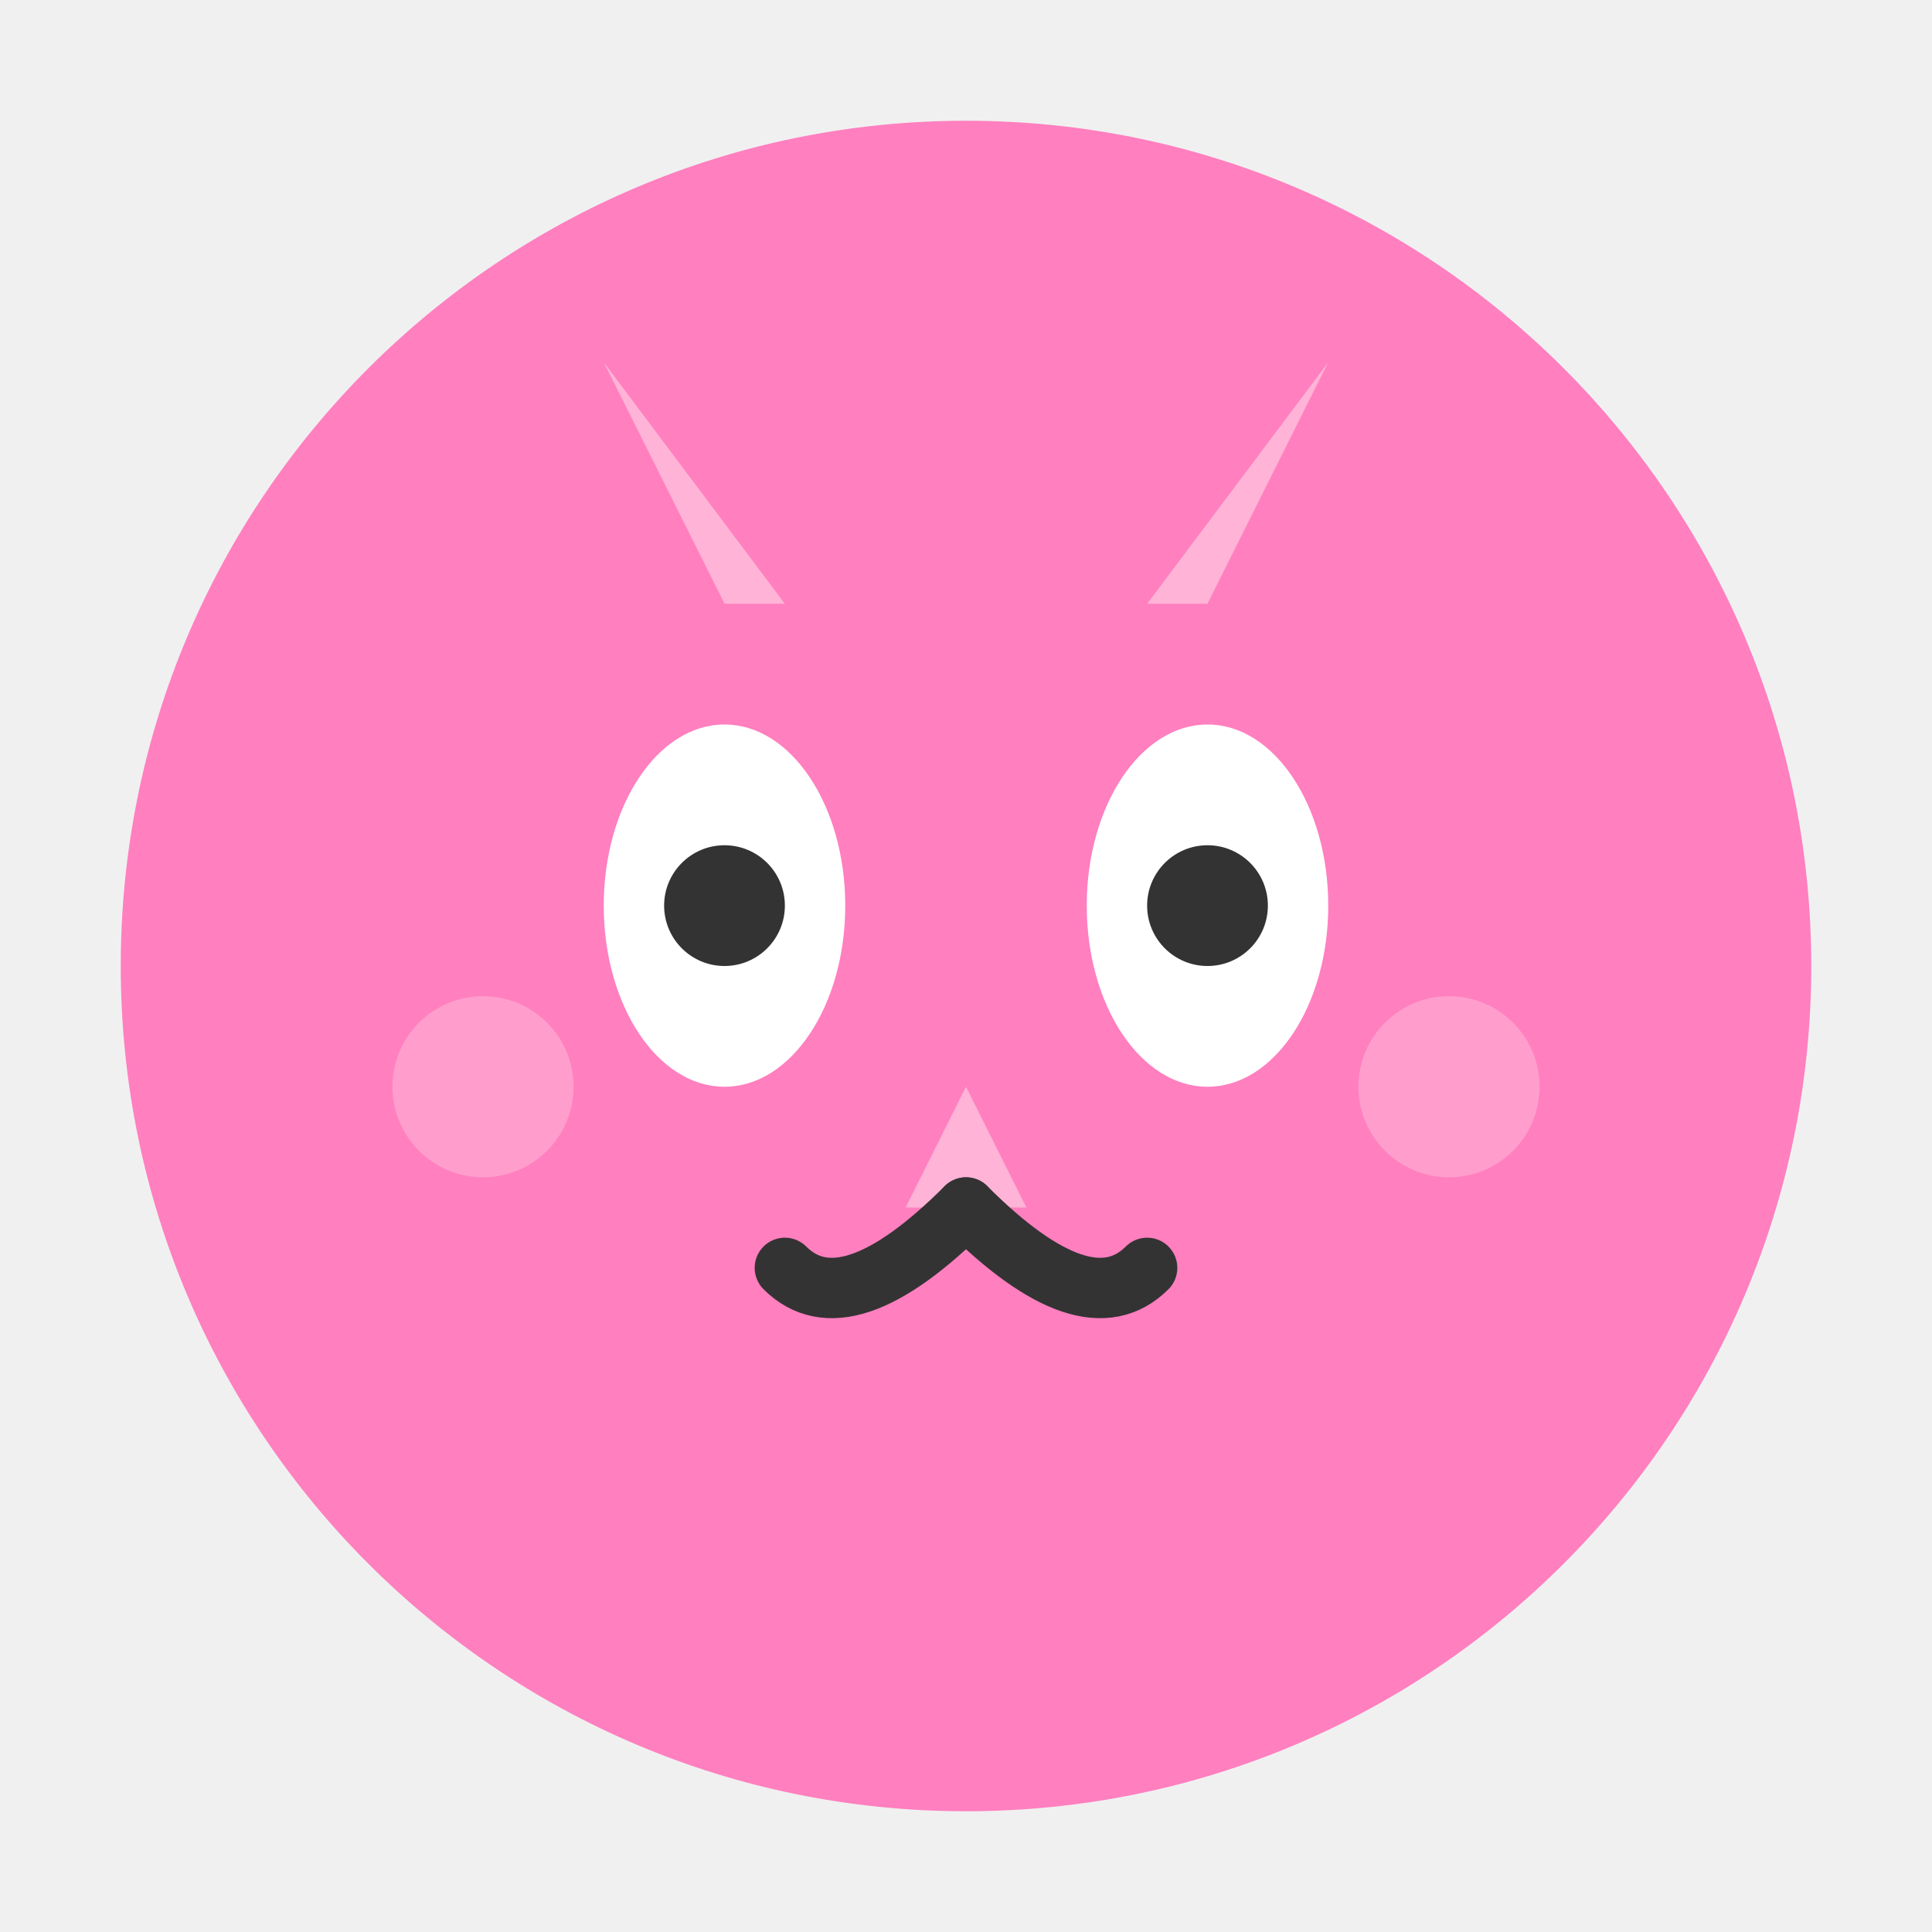
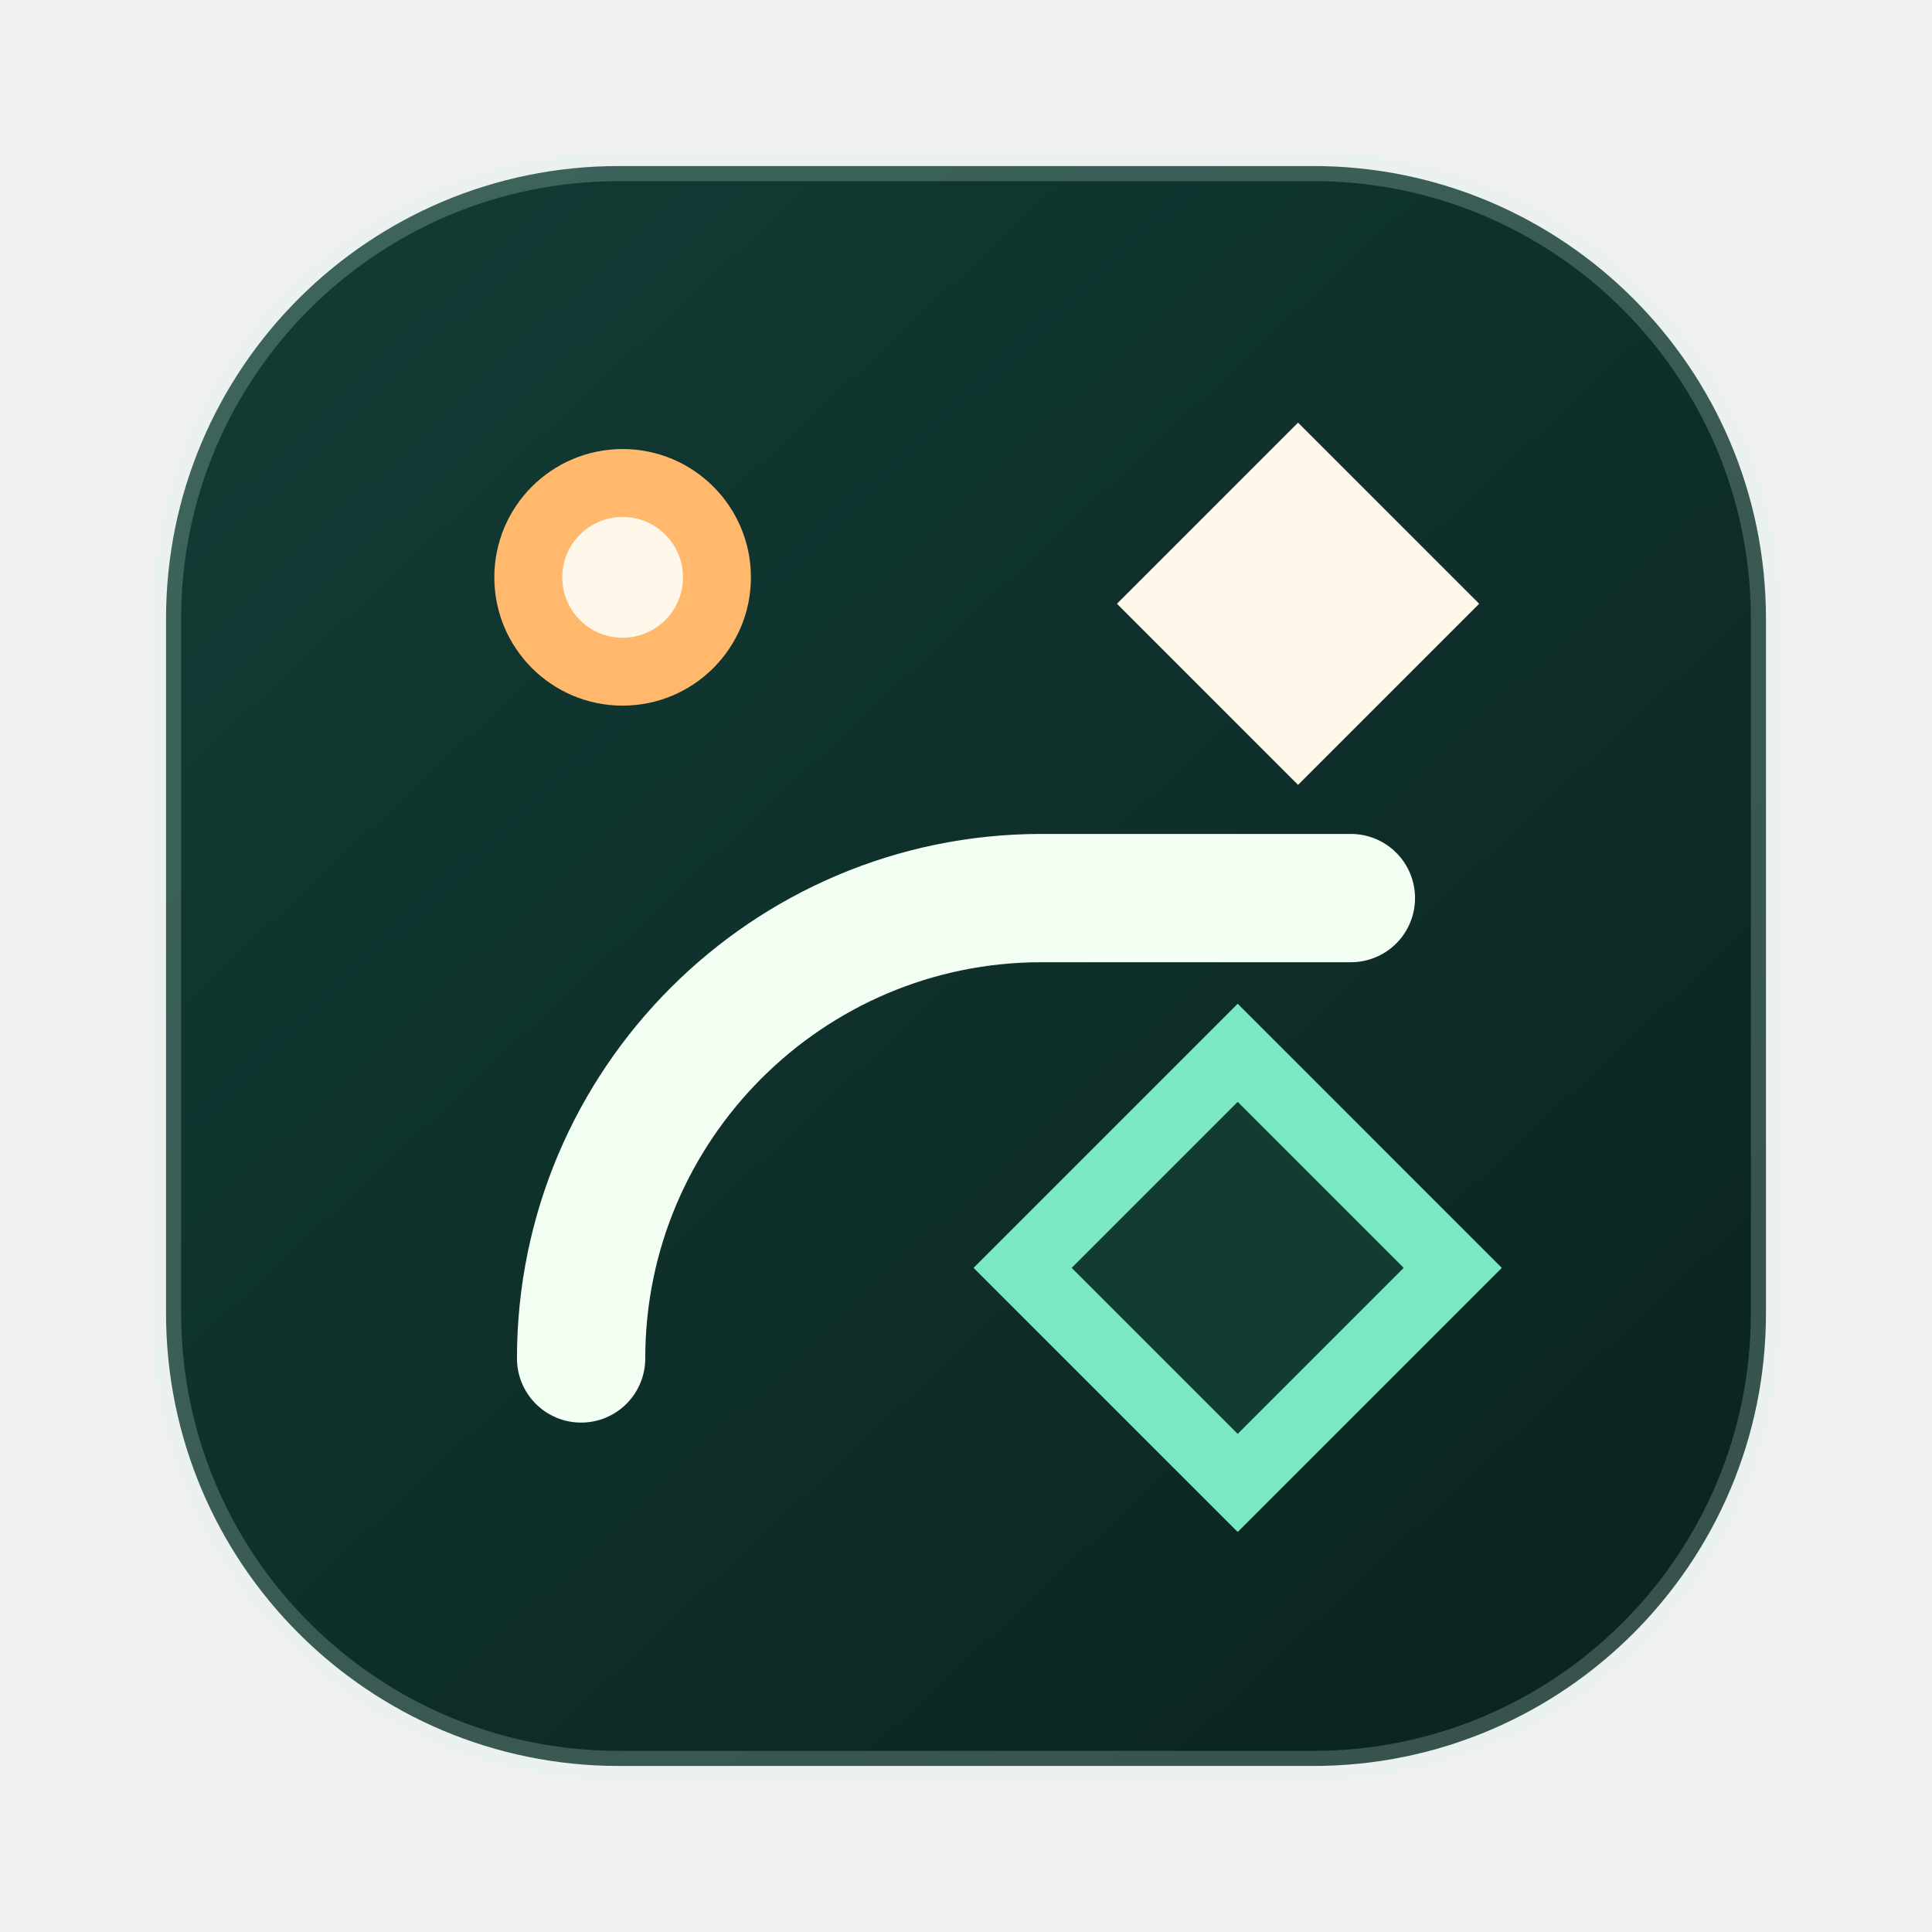
- <svg xmlns="http://www.w3.org/2000/svg" viewBox="0 0 64 64">
-   <circle cx="32" cy="32" r="28" fill="#ff7fbf" />
-   <path d="M20 12 L28 24 L24 24 Z" fill="#ff7fbf" />
-   <path d="M44 12 L36 24 L40 24 Z" fill="#ff7fbf" />
-   <path d="M20 12 L26 20 L24 20 Z" fill="#ffb3d6" />
-   <path d="M44 12 L38 20 L40 20 Z" fill="#ffb3d6" />
-   <ellipse cx="24" cy="30" rx="4" ry="6" fill="#ffffff" />
-   <ellipse cx="40" cy="30" rx="4" ry="6" fill="#ffffff" />
-   <circle cx="24" cy="30" r="2" fill="#333333" />
-   <circle cx="40" cy="30" r="2" fill="#333333" />
-   <path d="M32 36 L30 40 L34 40 Z" fill="#ffb3d6" />
-   <path d="M32 40 Q28 44 26 42" stroke="#333333" stroke-width="2" fill="none" stroke-linecap="round" />
-   <path d="M32 40 Q36 44 38 42" stroke="#333333" stroke-width="2" fill="none" stroke-linecap="round" />
-   <circle cx="16" cy="36" r="3" fill="#ffb3d6" opacity="0.6" />
-   <circle cx="48" cy="36" r="3" fill="#ffb3d6" opacity="0.6" />
+ <svg xmlns="http://www.w3.org/2000/svg" width="64" height="64" viewBox="0 0 512 512" fill="none">
+   <defs>
+     <linearGradient id="panel" x1="80" y1="68" x2="432" y2="444" gradientUnits="userSpaceOnUse">
+       <stop stop-color="#123B34" />
+       <stop offset="1" stop-color="#0B2421" />
+     </linearGradient>
+   </defs>
+   <rect x="44" y="44" width="424" height="424" rx="120" fill="url(#panel)" />
+   <rect x="44" y="44" width="424" height="424" rx="120" stroke="#D7F7E8" stroke-opacity=".22" stroke-width="8" />
+   <circle cx="165" cy="153" r="34" fill="#FFB86C" />
+   <circle cx="165" cy="153" r="16" fill="#FFF7EA" />
+   <path d="M154 360C154 292.726 208.726 238 276 238H358" stroke="#F4FFF4" stroke-width="34" stroke-linecap="round" />
+   <path d="M344 112L392 160L344 208L296 160L344 112Z" fill="#FFF7EA" />
+   <path d="M328 266L398 336L328 406L258 336L328 266Z" fill="#7AE8C0" />
+   <path d="M328 292L372 336L328 380L284 336L328 292Z" fill="#123B34" />
</svg>
